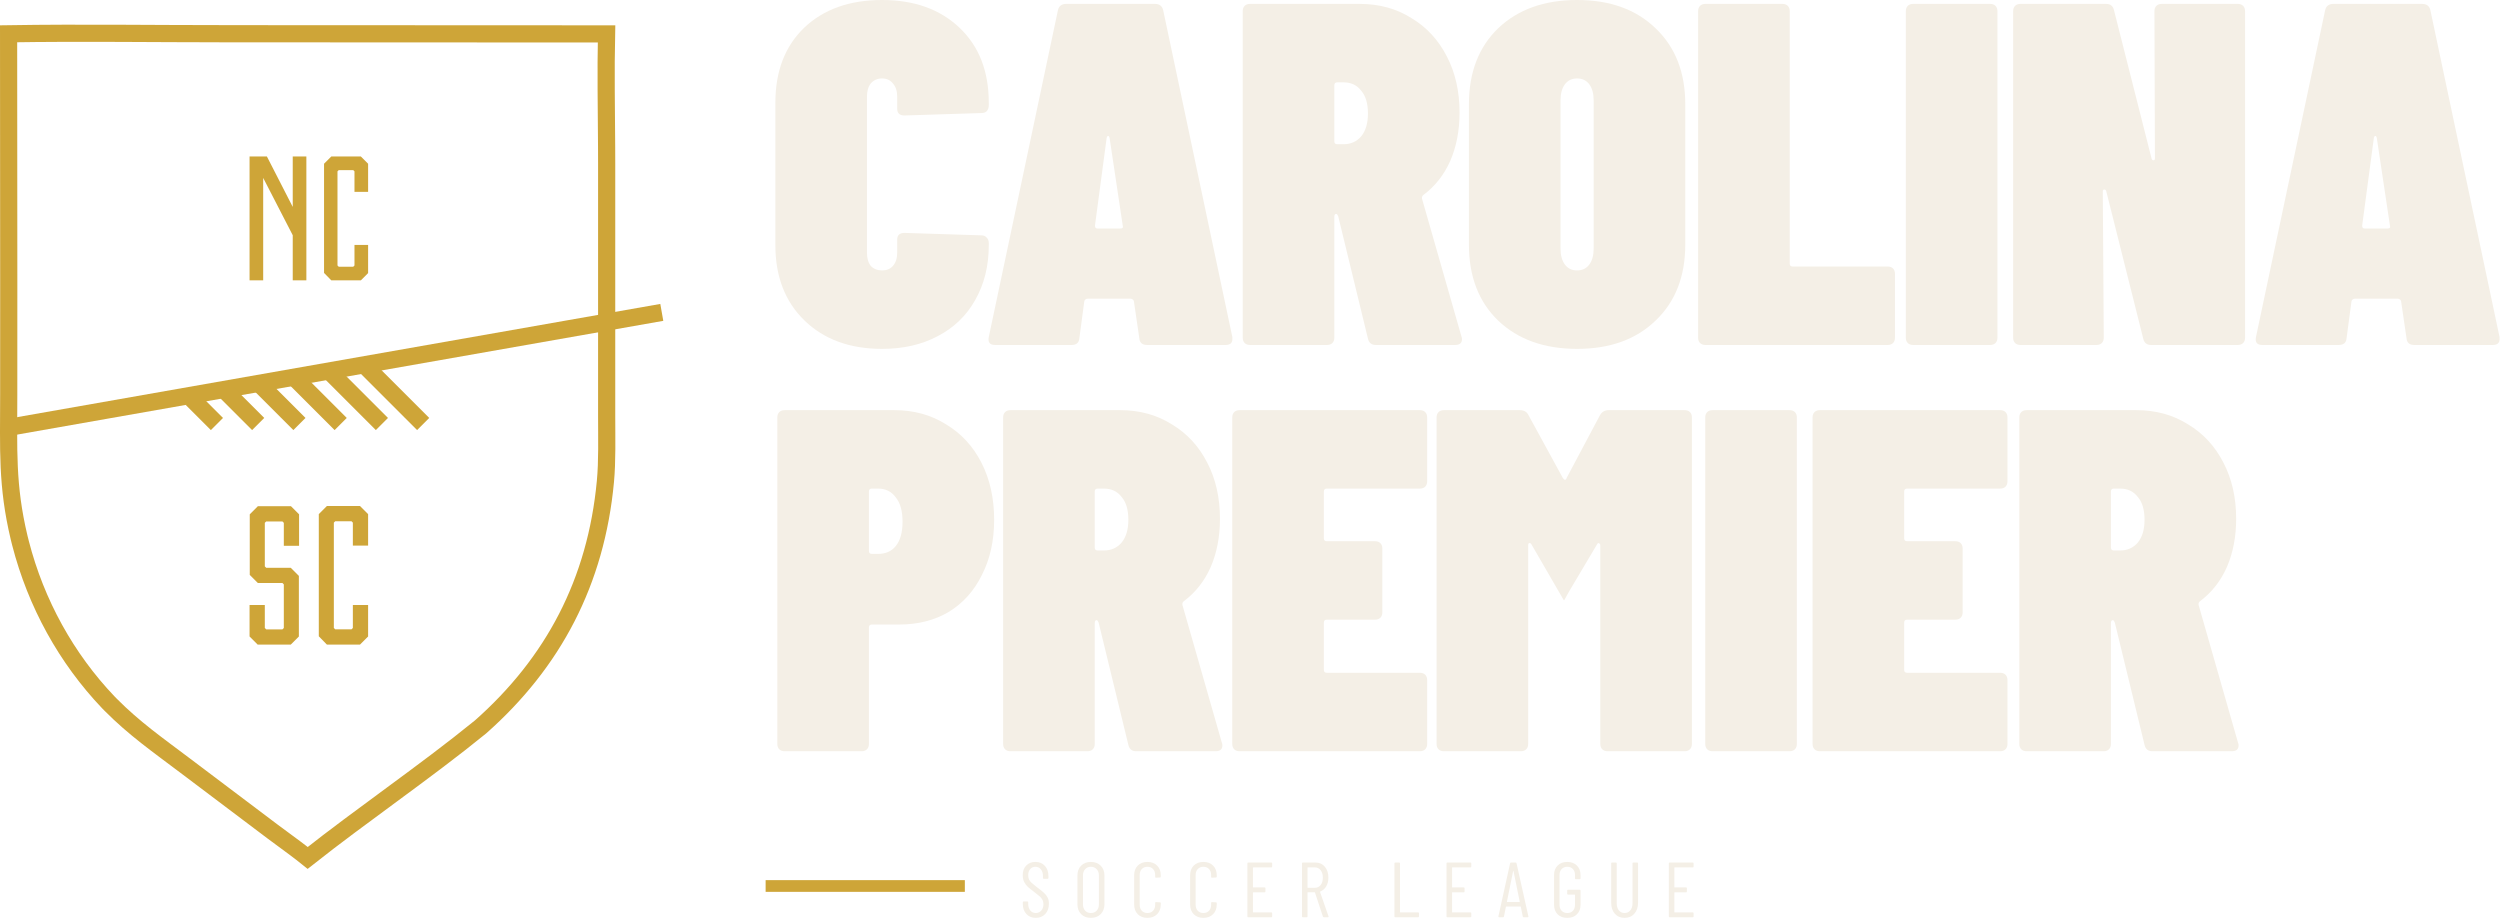
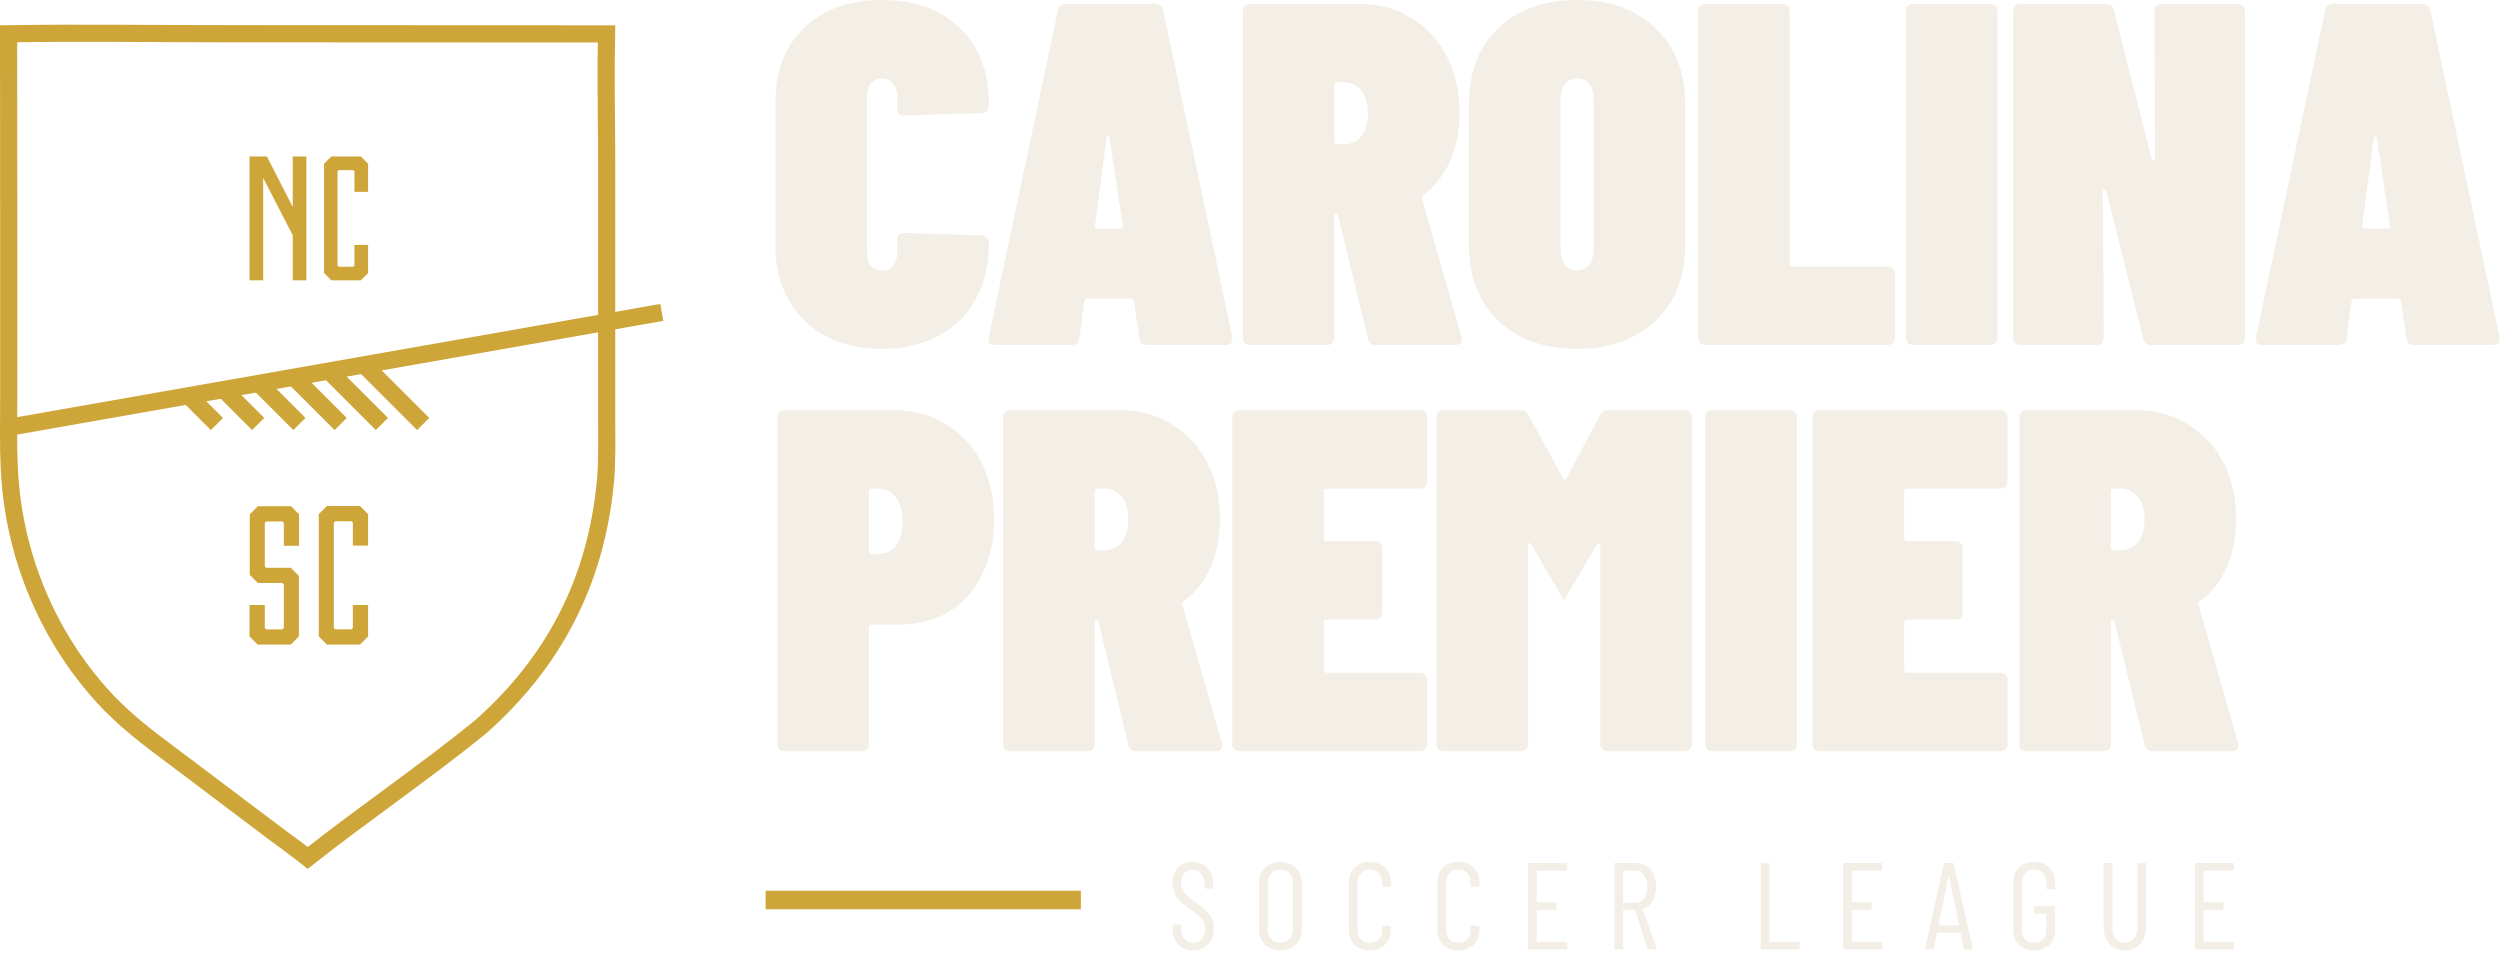
- <svg xmlns="http://www.w3.org/2000/svg" width="640" height="235" viewBox="0 0 640 235" fill="none">
-   <path d="M618.062 88.314C616.814 88.314 616.149 87.732 616.066 86.567L614.694 77.212C614.694 77.046 614.611 76.879 614.444 76.713C614.278 76.547 614.07 76.464 613.821 76.464H602.844C602.594 76.464 602.386 76.547 602.22 76.713C602.054 76.879 601.971 77.046 601.971 77.212L600.723 86.567C600.64 87.732 599.975 88.314 598.727 88.314H579.144C577.813 88.314 577.273 87.648 577.522 86.318L595.235 2.619C595.484 1.538 596.191 0.998 597.355 0.998H620.057C621.222 0.998 621.929 1.538 622.178 2.619L639.891 86.318V86.817C639.891 87.815 639.309 88.314 638.144 88.314H618.062ZM604.715 57.753C604.715 58.252 604.923 58.502 605.339 58.502H611.201C611.783 58.502 611.991 58.252 611.825 57.753L608.457 35.3C608.374 34.968 608.249 34.802 608.083 34.802C607.916 34.802 607.792 34.968 607.709 35.3L604.715 57.753Z" fill="#F4EFE6" />
-   <path d="M551.537 2.869C551.537 2.287 551.703 1.829 552.036 1.497C552.369 1.164 552.826 0.998 553.408 0.998H572.867C573.449 0.998 573.906 1.164 574.239 1.497C574.572 1.829 574.738 2.287 574.738 2.869V86.443C574.738 87.025 574.572 87.482 574.239 87.815C573.906 88.147 573.449 88.314 572.867 88.314H550.664C549.583 88.314 548.917 87.773 548.668 86.692L539.188 48.897C539.105 48.647 538.939 48.523 538.689 48.523C538.44 48.523 538.315 48.689 538.315 49.022L538.564 86.443C538.564 87.025 538.398 87.482 538.065 87.815C537.733 88.147 537.275 88.314 536.693 88.314H517.234C516.652 88.314 516.195 88.147 515.862 87.815C515.53 87.482 515.363 87.025 515.363 86.443V2.869C515.363 2.287 515.53 1.829 515.862 1.497C516.195 1.164 516.652 0.998 517.234 0.998H539.188C540.269 0.998 540.934 1.538 541.184 2.619L550.789 40.539C550.872 40.872 551.038 41.038 551.287 41.038C551.537 41.038 551.662 40.872 551.662 40.539L551.537 2.869Z" fill="#F4EFE6" />
-   <path d="M489.763 88.314C489.181 88.314 488.724 88.147 488.391 87.815C488.058 87.482 487.892 87.025 487.892 86.443V2.869C487.892 2.287 488.058 1.829 488.391 1.497C488.724 1.164 489.181 0.998 489.763 0.998H509.471C510.054 0.998 510.511 1.164 510.844 1.497C511.176 1.829 511.343 2.287 511.343 2.869V86.443C511.343 87.025 511.176 87.482 510.844 87.815C510.511 88.147 510.054 88.314 509.471 88.314H489.763Z" fill="#F4EFE6" />
-   <path d="M436.589 88.314C436.007 88.314 435.55 88.147 435.217 87.815C434.884 87.482 434.718 87.025 434.718 86.443V2.869C434.718 2.287 434.884 1.829 435.217 1.497C435.55 1.164 436.007 0.998 436.589 0.998H456.298C456.88 0.998 457.337 1.164 457.67 1.497C458.002 1.829 458.169 2.287 458.169 2.869V67.483C458.169 67.982 458.418 68.231 458.917 68.231H483.241C483.823 68.231 484.28 68.397 484.613 68.73C484.945 69.063 485.112 69.52 485.112 70.102V86.443C485.112 87.025 484.945 87.482 484.613 87.815C484.28 88.147 483.823 88.314 483.241 88.314H436.589Z" fill="#F4EFE6" />
-   <path d="M403.737 89.312C395.338 89.312 388.602 86.9 383.529 82.077C378.54 77.254 376.045 70.767 376.045 62.618V26.694C376.045 18.544 378.54 12.058 383.529 7.235C388.602 2.412 395.338 0 403.737 0C412.135 0 418.83 2.412 423.819 7.235C428.892 12.058 431.428 18.544 431.428 26.694V62.618C431.428 70.767 428.892 77.254 423.819 82.077C418.83 86.9 412.135 89.312 403.737 89.312ZM403.737 69.229C405.067 69.229 406.107 68.73 406.855 67.732C407.603 66.734 407.978 65.362 407.978 63.616V25.696C407.978 23.95 407.603 22.577 406.855 21.579C406.107 20.582 405.067 20.083 403.737 20.083C402.406 20.083 401.367 20.582 400.618 21.579C399.87 22.577 399.495 23.95 399.495 25.696V63.616C399.495 65.362 399.87 66.734 400.618 67.732C401.367 68.73 402.406 69.229 403.737 69.229Z" fill="#F4EFE6" />
-   <path d="M352.191 88.314C351.11 88.314 350.445 87.773 350.195 86.692L342.586 55.383C342.42 54.967 342.254 54.76 342.087 54.76C341.755 54.76 341.588 55.009 341.588 55.508V86.443C341.588 87.025 341.422 87.482 341.089 87.815C340.757 88.147 340.299 88.314 339.717 88.314H320.009C319.427 88.314 318.969 88.147 318.637 87.815C318.304 87.482 318.138 87.025 318.138 86.443V2.869C318.138 2.287 318.304 1.829 318.637 1.497C318.969 1.164 319.427 0.998 320.009 0.998H348.075C353.064 0.998 357.472 2.204 361.297 4.615C365.205 6.944 368.24 10.228 370.403 14.47C372.565 18.627 373.646 23.409 373.646 28.814C373.646 33.388 372.856 37.504 371.276 41.163C369.696 44.739 367.409 47.65 364.415 49.895C364.083 50.144 363.958 50.477 364.041 50.893L374.145 86.193C374.228 86.359 374.269 86.567 374.269 86.817C374.269 87.815 373.687 88.314 372.523 88.314H352.191ZM342.337 21.081C341.838 21.081 341.588 21.33 341.588 21.829V36.174C341.588 36.673 341.838 36.922 342.337 36.922H343.958C345.788 36.922 347.285 36.257 348.449 34.926C349.613 33.513 350.195 31.558 350.195 29.064C350.195 26.486 349.613 24.532 348.449 23.201C347.368 21.787 345.871 21.081 343.958 21.081H342.337Z" fill="#F4EFE6" />
-   <path d="M293.658 88.314C292.411 88.314 291.746 87.732 291.662 86.567L290.29 77.212C290.29 77.046 290.207 76.879 290.041 76.713C289.875 76.547 289.667 76.464 289.417 76.464H278.44C278.191 76.464 277.983 76.547 277.817 76.713C277.65 76.879 277.567 77.046 277.567 77.212L276.32 86.567C276.237 87.732 275.571 88.314 274.324 88.314H254.74C253.41 88.314 252.869 87.648 253.119 86.318L270.831 2.619C271.081 1.538 271.788 0.998 272.952 0.998H295.654C296.818 0.998 297.525 1.538 297.775 2.619L315.487 86.318V86.817C315.487 87.815 314.905 88.314 313.741 88.314H293.658ZM280.311 57.753C280.311 58.252 280.519 58.502 280.935 58.502H286.798C287.38 58.502 287.588 58.252 287.421 57.753L284.053 35.3C283.97 34.968 283.846 34.802 283.679 34.802C283.513 34.802 283.388 34.968 283.305 35.3L280.311 57.753Z" fill="#F4EFE6" />
-   <path d="M225.812 89.312C217.579 89.312 210.968 86.9 205.979 82.077C200.989 77.254 198.495 70.809 198.495 62.743V26.32C198.495 18.253 200.948 11.85 205.854 7.11C210.844 2.37 217.496 0 225.812 0C234.045 0 240.656 2.37 245.645 7.11C250.635 11.85 253.129 18.253 253.129 26.32V26.943C253.129 27.525 252.963 28.024 252.631 28.44C252.298 28.773 251.841 28.939 251.258 28.939L231.55 29.563C230.303 29.563 229.679 28.98 229.679 27.816V24.698C229.679 23.284 229.305 22.162 228.556 21.33C227.891 20.498 226.976 20.083 225.812 20.083C224.648 20.083 223.692 20.498 222.943 21.33C222.278 22.162 221.945 23.284 221.945 24.698V64.738C221.945 66.152 222.278 67.275 222.943 68.106C223.692 68.855 224.648 69.229 225.812 69.229C226.976 69.229 227.891 68.855 228.556 68.106C229.305 67.275 229.679 66.152 229.679 64.738V61.37C229.679 60.206 230.303 59.624 231.55 59.624L251.258 60.248C251.841 60.248 252.298 60.456 252.631 60.872C252.963 61.204 253.129 61.662 253.129 62.244V62.743C253.129 68.065 251.965 72.763 249.637 76.838C247.392 80.829 244.19 83.906 240.032 86.068C235.957 88.231 231.217 89.312 225.812 89.312Z" fill="#F4EFE6" />
+ <svg xmlns="http://www.w3.org/2000/svg" width="640" height="244" viewBox="0 0 640 244" fill="none">
+   <path d="M618.062 88.314C616.814 88.314 616.149 87.732 616.066 86.567L614.694 77.212C614.694 77.046 614.611 76.879 614.444 76.713C614.278 76.547 614.07 76.464 613.821 76.464H602.844C602.594 76.464 602.386 76.547 602.22 76.713C602.054 76.879 601.971 77.046 601.971 77.212L600.723 86.567C600.64 87.732 599.975 88.314 598.727 88.314H579.144C577.813 88.314 577.273 87.648 577.522 86.318L595.235 2.619C595.484 1.538 596.191 0.998 597.355 0.998H620.057C621.222 0.998 621.928 1.538 622.178 2.619L639.891 86.318V86.817C639.891 87.815 639.308 88.314 638.144 88.314H618.062ZM604.715 57.753C604.715 58.252 604.923 58.502 605.338 58.502H611.201C611.783 58.502 611.991 58.252 611.825 57.753L608.457 35.3C608.374 34.968 608.249 34.802 608.083 34.802C607.916 34.802 607.792 34.968 607.708 35.3L604.715 57.753Z" fill="#F4EFE6" />
+   <path d="M551.537 2.869C551.537 2.287 551.703 1.829 552.036 1.497C552.368 1.164 552.826 0.998 553.408 0.998H572.867C573.449 0.998 573.906 1.164 574.239 1.497C574.572 1.829 574.738 2.287 574.738 2.869V86.443C574.738 87.025 574.572 87.482 574.239 87.815C573.906 88.147 573.449 88.314 572.867 88.314H550.664C549.583 88.314 548.917 87.773 548.668 86.692L539.188 48.897C539.105 48.647 538.938 48.523 538.689 48.523C538.439 48.523 538.315 48.689 538.315 49.022L538.564 86.443C538.564 87.025 538.398 87.482 538.065 87.815C537.733 88.147 537.275 88.314 536.693 88.314H517.234C516.652 88.314 516.195 88.147 515.862 87.815C515.529 87.482 515.363 87.025 515.363 86.443V2.869C515.363 2.287 515.529 1.829 515.862 1.497C516.195 1.164 516.652 0.998 517.234 0.998H539.188C540.269 0.998 540.934 1.538 541.184 2.619L550.788 40.539C550.872 40.872 551.038 41.038 551.287 41.038C551.537 41.038 551.662 40.872 551.662 40.539L551.537 2.869Z" fill="#F4EFE6" />
+   <path d="M489.763 88.314C489.181 88.314 488.723 88.147 488.391 87.815C488.058 87.482 487.892 87.025 487.892 86.443V2.869C487.892 2.287 488.058 1.829 488.391 1.497C488.723 1.164 489.181 0.998 489.763 0.998H509.471C510.053 0.998 510.511 1.164 510.843 1.497C511.176 1.829 511.342 2.287 511.342 2.869V86.443C511.342 87.025 511.176 87.482 510.843 87.815C510.511 88.147 510.053 88.314 509.471 88.314H489.763Z" fill="#F4EFE6" />
+   <path d="M436.589 88.314C436.007 88.314 435.55 88.147 435.217 87.815C434.884 87.482 434.718 87.025 434.718 86.443V2.869C434.718 2.287 434.884 1.829 435.217 1.497C435.55 1.164 436.007 0.998 436.589 0.998H456.297C456.88 0.998 457.337 1.164 457.67 1.497C458.002 1.829 458.168 2.287 458.168 2.869V67.483C458.168 67.982 458.418 68.231 458.917 68.231H483.241C483.823 68.231 484.28 68.397 484.613 68.73C484.945 69.063 485.112 69.52 485.112 70.102V86.443C485.112 87.025 484.945 87.482 484.613 87.815C484.28 88.147 483.823 88.314 483.241 88.314H436.589Z" fill="#F4EFE6" />
+   <path d="M403.736 89.312C395.337 89.312 388.602 86.9 383.529 82.077C378.54 77.254 376.045 70.767 376.045 62.618V26.694C376.045 18.544 378.54 12.058 383.529 7.235C388.602 2.412 395.337 0 403.736 0C412.135 0 418.83 2.412 423.819 7.235C428.892 12.058 431.428 18.544 431.428 26.694V62.618C431.428 70.767 428.892 77.254 423.819 82.077C418.83 86.9 412.135 89.312 403.736 89.312ZM403.736 69.229C405.067 69.229 406.106 68.73 406.855 67.732C407.603 66.734 407.977 65.362 407.977 63.616V25.696C407.977 23.95 407.603 22.577 406.855 21.579C406.106 20.582 405.067 20.083 403.736 20.083C402.406 20.083 401.366 20.582 400.618 21.579C399.87 22.577 399.495 23.95 399.495 25.696V63.616C399.495 65.362 399.87 66.734 400.618 67.732C401.366 68.73 402.406 69.229 403.736 69.229Z" fill="#F4EFE6" />
+   <path d="M352.191 88.314C351.11 88.314 350.445 87.773 350.195 86.692L342.586 55.383C342.42 54.967 342.254 54.76 342.087 54.76C341.755 54.76 341.588 55.009 341.588 55.508V86.443C341.588 87.025 341.422 87.482 341.089 87.815C340.757 88.147 340.299 88.314 339.717 88.314H320.009C319.427 88.314 318.969 88.147 318.637 87.815C318.304 87.482 318.138 87.025 318.138 86.443V2.869C318.138 2.287 318.304 1.829 318.637 1.497C318.969 1.164 319.427 0.998 320.009 0.998H348.075C353.064 0.998 357.471 2.204 361.297 4.615C365.205 6.944 368.24 10.228 370.402 14.47C372.565 18.627 373.646 23.409 373.646 28.814C373.646 33.388 372.856 37.504 371.276 41.163C369.696 44.739 367.409 47.65 364.415 49.895C364.082 50.144 363.958 50.477 364.041 50.893L374.145 86.193C374.228 86.359 374.269 86.567 374.269 86.817C374.269 87.815 373.687 88.314 372.523 88.314H352.191ZM342.337 21.081C341.838 21.081 341.588 21.33 341.588 21.829V36.174C341.588 36.673 341.838 36.922 342.337 36.922H343.958C345.788 36.922 347.285 36.257 348.449 34.926C349.613 33.513 350.195 31.558 350.195 29.064C350.195 26.486 349.613 24.532 348.449 23.201C347.368 21.787 345.871 21.081 343.958 21.081H342.337Z" fill="#F4EFE6" />
+   <path d="M293.658 88.314C292.411 88.314 291.745 87.732 291.662 86.567L290.29 77.212C290.29 77.046 290.207 76.879 290.041 76.713C289.874 76.547 289.667 76.464 289.417 76.464H278.44C278.191 76.464 277.983 76.547 277.817 76.713C277.65 76.879 277.567 77.046 277.567 77.212L276.32 86.567C276.237 87.732 275.571 88.314 274.324 88.314H254.74C253.41 88.314 252.869 87.648 253.119 86.318L270.831 2.619C271.081 1.538 271.788 0.998 272.952 0.998H295.654C296.818 0.998 297.525 1.538 297.774 2.619L315.487 86.318V86.817C315.487 87.815 314.905 88.314 313.741 88.314H293.658ZM280.311 57.753C280.311 58.252 280.519 58.502 280.935 58.502H286.798C287.38 58.502 287.588 58.252 287.421 57.753L284.053 35.3C283.97 34.968 283.845 34.802 283.679 34.802C283.513 34.802 283.388 34.968 283.305 35.3L280.311 57.753Z" fill="#F4EFE6" />
+   <path d="M225.812 89.312C217.579 89.312 210.968 86.9 205.979 82.077C200.989 77.254 198.495 70.809 198.495 62.743V26.32C198.495 18.253 200.948 11.85 205.854 7.11C210.844 2.37 217.496 0 225.812 0C234.045 0 240.656 2.37 245.645 7.11C250.635 11.85 253.129 18.253 253.129 26.32V26.943C253.129 27.525 252.963 28.024 252.63 28.44C252.298 28.773 251.84 28.939 251.258 28.939L231.55 29.563C230.303 29.563 229.679 28.98 229.679 27.816V24.698C229.679 23.284 229.305 22.162 228.556 21.33C227.891 20.498 226.976 20.083 225.812 20.083C224.648 20.083 223.691 20.498 222.943 21.33C222.278 22.162 221.945 23.284 221.945 24.698V64.738C221.945 66.152 222.278 67.275 222.943 68.106C223.691 68.855 224.648 69.229 225.812 69.229C226.976 69.229 227.891 68.855 228.556 68.106C229.305 67.275 229.679 66.152 229.679 64.738V61.37C229.679 60.206 230.303 59.624 231.55 59.624L251.258 60.248C251.84 60.248 252.298 60.456 252.63 60.872C252.963 61.204 253.129 61.662 253.129 62.244V62.743C253.129 68.065 251.965 72.763 249.637 76.838C247.391 80.829 244.19 83.906 240.032 86.068C235.957 88.231 231.217 89.312 225.812 89.312Z" fill="#F4EFE6" />
  <path d="M551 192.314C549.919 192.314 549.254 191.773 549.004 190.692L541.395 159.383C541.229 158.967 541.063 158.759 540.896 158.759C540.564 158.759 540.397 159.009 540.397 159.508V190.443C540.397 191.025 540.231 191.482 539.898 191.815C539.566 192.147 539.108 192.314 538.526 192.314H518.818C518.236 192.314 517.778 192.147 517.446 191.815C517.113 191.482 516.947 191.025 516.947 190.443V106.869C516.947 106.287 517.113 105.829 517.446 105.497C517.778 105.164 518.236 104.998 518.818 104.998H546.884C551.873 104.998 556.281 106.204 560.106 108.615C564.014 110.944 567.05 114.228 569.212 118.469C571.374 122.627 572.455 127.409 572.455 132.814C572.455 137.388 571.665 141.504 570.085 145.163C568.505 148.739 566.218 151.649 563.224 153.895C562.892 154.144 562.767 154.477 562.85 154.893L572.954 190.193C573.037 190.359 573.078 190.567 573.078 190.817C573.078 191.815 572.496 192.314 571.332 192.314H551ZM541.146 125.081C540.647 125.081 540.397 125.33 540.397 125.829V140.174C540.397 140.673 540.647 140.922 541.146 140.922H542.767C544.597 140.922 546.094 140.257 547.258 138.926C548.422 137.513 549.004 135.558 549.004 133.064C549.004 130.486 548.422 128.532 547.258 127.201C546.177 125.787 544.68 125.081 542.767 125.081H541.146Z" fill="#F4EFE6" />
-   <path d="M513.911 123.209C513.911 123.792 513.745 124.249 513.412 124.582C513.08 124.914 512.622 125.081 512.04 125.081H488.216C487.717 125.081 487.467 125.33 487.467 125.829V137.804C487.467 138.303 487.717 138.552 488.216 138.552H500.564C501.147 138.552 501.604 138.718 501.937 139.051C502.269 139.384 502.436 139.841 502.436 140.423V156.764C502.436 157.346 502.269 157.803 501.937 158.136C501.604 158.468 501.147 158.635 500.564 158.635H488.216C487.717 158.635 487.467 158.884 487.467 159.383V171.483C487.467 171.982 487.717 172.231 488.216 172.231H512.04C512.622 172.231 513.08 172.397 513.412 172.73C513.745 173.063 513.911 173.52 513.911 174.102V190.443C513.911 191.025 513.745 191.482 513.412 191.815C513.08 192.147 512.622 192.314 512.04 192.314H465.888C465.305 192.314 464.848 192.147 464.516 191.815C464.183 191.482 464.017 191.025 464.017 190.443V106.869C464.017 106.287 464.183 105.829 464.516 105.497C464.848 105.164 465.305 104.998 465.888 104.998H512.04C512.622 104.998 513.08 105.164 513.412 105.497C513.745 105.829 513.911 106.287 513.911 106.869V123.209Z" fill="#F4EFE6" />
+   <path d="M513.911 123.209C513.911 123.792 513.745 124.249 513.412 124.582C513.08 124.914 512.622 125.081 512.04 125.081H488.215C487.717 125.081 487.467 125.33 487.467 125.829V137.804C487.467 138.303 487.717 138.552 488.215 138.552H500.564C501.147 138.552 501.604 138.718 501.937 139.051C502.269 139.384 502.435 139.841 502.435 140.423V156.764C502.435 157.346 502.269 157.803 501.937 158.136C501.604 158.468 501.147 158.635 500.564 158.635H488.215C487.717 158.635 487.467 158.884 487.467 159.383V171.483C487.467 171.982 487.717 172.231 488.215 172.231H512.04C512.622 172.231 513.08 172.397 513.412 172.73C513.745 173.063 513.911 173.52 513.911 174.102V190.443C513.911 191.025 513.745 191.482 513.412 191.815C513.08 192.147 512.622 192.314 512.04 192.314H465.888C465.305 192.314 464.848 192.147 464.515 191.815C464.183 191.482 464.017 191.025 464.017 190.443V106.869C464.017 106.287 464.183 105.829 464.515 105.497C464.848 105.164 465.305 104.998 465.888 104.998H512.04C512.622 104.998 513.08 105.164 513.412 105.497C513.745 105.829 513.911 106.287 513.911 106.869V123.209Z" fill="#F4EFE6" />
  <path d="M438.416 192.314C437.834 192.314 437.377 192.147 437.044 191.815C436.712 191.482 436.545 191.025 436.545 190.443V106.869C436.545 106.287 436.712 105.829 437.044 105.497C437.377 105.164 437.834 104.998 438.416 104.998H458.125C458.707 104.998 459.164 105.164 459.497 105.497C459.829 105.829 459.996 106.287 459.996 106.869V190.443C459.996 191.025 459.829 191.482 459.497 191.815C459.164 192.147 458.707 192.314 458.125 192.314H438.416Z" fill="#F4EFE6" />
-   <path d="M409.551 106.37C410.05 105.455 410.799 104.998 411.797 104.998H431.256C431.838 104.998 432.295 105.164 432.628 105.497C432.96 105.829 433.127 106.287 433.127 106.869V190.443C433.127 191.025 432.96 191.482 432.628 191.815C432.295 192.147 431.838 192.314 431.256 192.314H411.547C410.965 192.314 410.508 192.147 410.175 191.815C409.842 191.482 409.676 191.025 409.676 190.443V139.675C409.676 139.342 409.551 139.134 409.302 139.051C409.136 138.968 408.969 139.093 408.803 139.425L401.693 151.4L400.446 153.645H400.321L392.088 139.425C391.922 139.093 391.714 138.968 391.465 139.051C391.298 139.051 391.215 139.259 391.215 139.675V190.443C391.215 191.025 391.049 191.482 390.716 191.815C390.384 192.147 389.926 192.314 389.344 192.314H369.636C369.054 192.314 368.596 192.147 368.264 191.815C367.931 191.482 367.765 191.025 367.765 190.443V106.869C367.765 106.287 367.931 105.829 368.264 105.497C368.596 105.164 369.054 104.998 369.636 104.998H389.095C390.176 104.998 390.924 105.455 391.34 106.37L400.071 122.336C400.238 122.586 400.404 122.752 400.57 122.835C400.82 122.835 400.986 122.669 401.069 122.336L409.551 106.37Z" fill="#F4EFE6" />
-   <path d="M365.353 123.209C365.353 123.792 365.186 124.249 364.854 124.582C364.521 124.914 364.064 125.081 363.482 125.081H339.657C339.158 125.081 338.908 125.33 338.908 125.829V137.804C338.908 138.303 339.158 138.552 339.657 138.552H352.006C352.588 138.552 353.045 138.718 353.378 139.051C353.711 139.384 353.877 139.841 353.877 140.423V156.764C353.877 157.346 353.711 157.803 353.378 158.136C353.045 158.468 352.588 158.635 352.006 158.635H339.657C339.158 158.635 338.908 158.884 338.908 159.383V171.483C338.908 171.982 339.158 172.231 339.657 172.231H363.482C364.064 172.231 364.521 172.397 364.854 172.73C365.186 173.063 365.353 173.52 365.353 174.102V190.443C365.353 191.025 365.186 191.482 364.854 191.815C364.521 192.147 364.064 192.314 363.482 192.314H317.329C316.747 192.314 316.29 192.147 315.957 191.815C315.624 191.482 315.458 191.025 315.458 190.443V106.869C315.458 106.287 315.624 105.829 315.957 105.497C316.29 105.164 316.747 104.998 317.329 104.998H363.482C364.064 104.998 364.521 105.164 364.854 105.497C365.186 105.829 365.353 106.287 365.353 106.869V123.209Z" fill="#F4EFE6" />
-   <path d="M290.856 192.314C289.774 192.314 289.109 191.773 288.86 190.692L281.251 159.383C281.084 158.967 280.918 158.759 280.752 158.759C280.419 158.759 280.253 159.009 280.253 159.508V190.443C280.253 191.025 280.087 191.482 279.754 191.815C279.421 192.147 278.964 192.314 278.382 192.314H258.673C258.091 192.314 257.634 192.147 257.301 191.815C256.969 191.482 256.802 191.025 256.802 190.443V106.869C256.802 106.287 256.969 105.829 257.301 105.497C257.634 105.164 258.091 104.998 258.673 104.998H286.739C291.729 104.998 296.136 106.204 299.961 108.615C303.87 110.944 306.905 114.228 309.067 118.469C311.229 122.627 312.31 127.409 312.31 132.814C312.31 137.388 311.52 141.504 309.94 145.163C308.36 148.739 306.073 151.649 303.08 153.895C302.747 154.144 302.622 154.477 302.706 154.893L312.809 190.193C312.892 190.359 312.934 190.567 312.934 190.817C312.934 191.815 312.352 192.314 311.188 192.314H290.856ZM281.001 125.081C280.502 125.081 280.253 125.33 280.253 125.829V140.174C280.253 140.673 280.502 140.922 281.001 140.922H282.623C284.452 140.922 285.949 140.257 287.113 138.926C288.278 137.513 288.86 135.558 288.86 133.064C288.86 130.486 288.278 128.532 287.113 127.201C286.032 125.787 284.536 125.081 282.623 125.081H281.001Z" fill="#F4EFE6" />
-   <path d="M228.931 104.998C233.92 104.998 238.327 106.204 242.153 108.615C246.061 110.944 249.096 114.228 251.258 118.469C253.421 122.711 254.502 127.575 254.502 133.064C254.502 138.386 253.462 143.084 251.383 147.159C249.387 151.234 246.56 154.394 242.901 156.639C239.242 158.801 235.001 159.882 230.178 159.882H223.193C222.694 159.882 222.444 160.132 222.444 160.631V190.443C222.444 191.025 222.278 191.482 221.945 191.815C221.613 192.147 221.155 192.314 220.573 192.314H200.865C200.283 192.314 199.825 192.147 199.493 191.815C199.16 191.482 198.994 191.025 198.994 190.443V106.869C198.994 106.287 199.16 105.829 199.493 105.497C199.825 105.164 200.283 104.998 200.865 104.998H228.931ZM224.814 141.795C226.727 141.795 228.224 141.13 229.305 139.799C230.469 138.386 231.051 136.307 231.051 133.563C231.051 130.818 230.469 128.739 229.305 127.326C228.224 125.829 226.727 125.081 224.814 125.081H223.193C222.694 125.081 222.444 125.33 222.444 125.829V141.047C222.444 141.546 222.694 141.795 223.193 141.795H224.814Z" fill="#F4EFE6" />
-   <path d="M433.56 221.854C433.56 221.987 433.494 222.054 433.36 222.054H428.72C428.667 222.054 428.64 222.08 428.64 222.134V227.094C428.64 227.147 428.667 227.174 428.72 227.174H431.64C431.774 227.174 431.84 227.24 431.84 227.374V228.234C431.84 228.367 431.774 228.434 431.64 228.434H428.72C428.667 228.434 428.64 228.46 428.64 228.514V233.494C428.64 233.547 428.667 233.574 428.72 233.574H433.36C433.494 233.574 433.56 233.64 433.56 233.774V234.614C433.56 234.747 433.494 234.814 433.36 234.814H427.42C427.287 234.814 427.22 234.747 427.22 234.614V221.014C427.22 220.88 427.287 220.814 427.42 220.814H433.36C433.494 220.814 433.56 220.88 433.56 221.014V221.854Z" fill="#F4EFE6" />
-   <path d="M415.882 234.974C414.856 234.974 414.029 234.62 413.402 233.914C412.776 233.207 412.462 232.274 412.462 231.114V221.014C412.462 220.88 412.529 220.814 412.662 220.814H413.682C413.816 220.814 413.882 220.88 413.882 221.014V231.274C413.882 232.007 414.062 232.6 414.422 233.054C414.796 233.507 415.282 233.734 415.882 233.734C416.496 233.734 416.989 233.507 417.362 233.054C417.736 232.6 417.922 232.007 417.922 231.274V221.014C417.922 220.88 417.989 220.814 418.122 220.814H419.142C419.276 220.814 419.342 220.88 419.342 221.014V231.114C419.342 232.274 419.022 233.207 418.382 233.914C417.756 234.62 416.922 234.974 415.882 234.974Z" fill="#F4EFE6" />
-   <path d="M401.219 234.974C400.192 234.974 399.372 234.674 398.759 234.074C398.145 233.46 397.839 232.647 397.839 231.634V223.994C397.839 222.98 398.145 222.174 398.759 221.574C399.372 220.96 400.192 220.654 401.219 220.654C402.245 220.654 403.065 220.96 403.679 221.574C404.305 222.187 404.619 223 404.619 224.014V224.874C404.619 225.007 404.552 225.074 404.419 225.074H403.399C403.265 225.074 403.199 225.007 403.199 224.874V223.974C403.199 223.347 403.019 222.847 402.659 222.474C402.299 222.087 401.819 221.894 401.219 221.894C400.632 221.894 400.152 222.087 399.779 222.474C399.419 222.86 399.239 223.36 399.239 223.974V231.654C399.239 232.267 399.419 232.767 399.779 233.154C400.152 233.54 400.632 233.734 401.219 233.734C401.819 233.734 402.299 233.547 402.659 233.174C403.019 232.787 403.199 232.28 403.199 231.654V229.094C403.199 229.04 403.172 229.014 403.119 229.014H401.399C401.265 229.014 401.199 228.947 401.199 228.814V227.974C401.199 227.84 401.265 227.774 401.399 227.774H404.419C404.552 227.774 404.619 227.84 404.619 227.974V231.634C404.619 232.647 404.305 233.46 403.679 234.074C403.065 234.674 402.245 234.974 401.219 234.974Z" fill="#F4EFE6" />
-   <path d="M390.05 234.814C389.93 234.814 389.857 234.754 389.83 234.634L389.33 232.154C389.33 232.127 389.317 232.107 389.29 232.094C389.277 232.08 389.257 232.074 389.23 232.074H385.61C385.584 232.074 385.557 232.08 385.53 232.094C385.517 232.107 385.51 232.127 385.51 232.154L385.01 234.634C384.997 234.754 384.924 234.814 384.79 234.814H383.77C383.704 234.814 383.65 234.794 383.61 234.754C383.584 234.714 383.577 234.66 383.59 234.594L386.59 220.994C386.617 220.874 386.69 220.814 386.81 220.814H388.01C388.144 220.814 388.217 220.874 388.23 220.994L391.27 234.594V234.634C391.27 234.754 391.21 234.814 391.09 234.814H390.05ZM385.77 230.834C385.77 230.887 385.79 230.914 385.83 230.914H388.99C389.03 230.914 389.05 230.887 389.05 230.834L387.45 222.974C387.437 222.934 387.424 222.914 387.41 222.914C387.397 222.914 387.384 222.934 387.37 222.974L385.77 230.834Z" fill="#F4EFE6" />
-   <path d="M376.648 221.854C376.648 221.987 376.581 222.054 376.448 222.054H371.808C371.755 222.054 371.728 222.08 371.728 222.134V227.094C371.728 227.147 371.755 227.174 371.808 227.174H374.728C374.861 227.174 374.928 227.24 374.928 227.374V228.234C374.928 228.367 374.861 228.434 374.728 228.434H371.808C371.755 228.434 371.728 228.46 371.728 228.514V233.494C371.728 233.547 371.755 233.574 371.808 233.574H376.448C376.581 233.574 376.648 233.64 376.648 233.774V234.614C376.648 234.747 376.581 234.814 376.448 234.814H370.508C370.375 234.814 370.308 234.747 370.308 234.614V221.014C370.308 220.88 370.375 220.814 370.508 220.814H376.448C376.581 220.814 376.648 220.88 376.648 221.014V221.854Z" fill="#F4EFE6" />
-   <path d="M357.178 234.814C357.045 234.814 356.978 234.747 356.978 234.614V221.014C356.978 220.88 357.045 220.814 357.178 220.814H358.198C358.332 220.814 358.398 220.88 358.398 221.014V233.494C358.398 233.547 358.425 233.574 358.478 233.574H363.058C363.192 233.574 363.258 233.64 363.258 233.774V234.614C363.258 234.747 363.192 234.814 363.058 234.814H357.178Z" fill="#F4EFE6" />
-   <path d="M338.907 234.814C338.787 234.814 338.707 234.76 338.667 234.654L336.627 228.474C336.614 228.434 336.587 228.414 336.547 228.414H334.807C334.754 228.414 334.727 228.44 334.727 228.494V234.614C334.727 234.747 334.661 234.814 334.527 234.814H333.507C333.374 234.814 333.307 234.747 333.307 234.614V221.014C333.307 220.88 333.374 220.814 333.507 220.814H336.807C337.781 220.814 338.567 221.174 339.167 221.894C339.767 222.6 340.067 223.527 340.067 224.674C340.067 225.54 339.881 226.287 339.507 226.914C339.134 227.54 338.627 227.98 337.987 228.234C337.934 228.247 337.914 228.28 337.927 228.334L340.107 234.594L340.127 234.674C340.127 234.767 340.067 234.814 339.947 234.814H338.907ZM334.807 222.054C334.754 222.054 334.727 222.08 334.727 222.134V227.194C334.727 227.247 334.754 227.274 334.807 227.274H336.607C337.221 227.274 337.714 227.04 338.087 226.574C338.461 226.094 338.647 225.46 338.647 224.674C338.647 223.887 338.461 223.254 338.087 222.774C337.714 222.294 337.221 222.054 336.607 222.054H334.807Z" fill="#F4EFE6" />
-   <path d="M325.673 221.854C325.673 221.987 325.606 222.054 325.473 222.054H320.833C320.78 222.054 320.753 222.08 320.753 222.134V227.094C320.753 227.147 320.78 227.174 320.833 227.174H323.753C323.886 227.174 323.953 227.24 323.953 227.374V228.234C323.953 228.367 323.886 228.434 323.753 228.434H320.833C320.78 228.434 320.753 228.46 320.753 228.514V233.494C320.753 233.547 320.78 233.574 320.833 233.574H325.473C325.606 233.574 325.673 233.64 325.673 233.774V234.614C325.673 234.747 325.606 234.814 325.473 234.814H319.533C319.4 234.814 319.333 234.747 319.333 234.614V221.014C319.333 220.88 319.4 220.814 319.533 220.814H325.473C325.606 220.814 325.673 220.88 325.673 221.014V221.854Z" fill="#F4EFE6" />
-   <path d="M308.067 234.974C307.041 234.974 306.214 234.66 305.587 234.034C304.974 233.407 304.667 232.567 304.667 231.514V224.094C304.667 223.054 304.974 222.22 305.587 221.594C306.214 220.967 307.041 220.654 308.067 220.654C309.107 220.654 309.934 220.967 310.547 221.594C311.174 222.207 311.487 223.04 311.487 224.094V224.434C311.487 224.567 311.421 224.634 311.287 224.634L310.247 224.694C310.114 224.694 310.047 224.627 310.047 224.494V223.994C310.047 223.367 309.867 222.86 309.507 222.474C309.147 222.087 308.667 221.894 308.067 221.894C307.481 221.894 307.001 222.087 306.627 222.474C306.267 222.86 306.087 223.367 306.087 223.994V231.634C306.087 232.26 306.267 232.767 306.627 233.154C307.001 233.54 307.481 233.734 308.067 233.734C308.667 233.734 309.147 233.54 309.507 233.154C309.867 232.767 310.047 232.26 310.047 231.634V231.134C310.047 231 310.114 230.934 310.247 230.934L311.287 230.994C311.421 230.994 311.487 231.06 311.487 231.194V231.514C311.487 232.567 311.174 233.407 310.547 234.034C309.921 234.66 309.094 234.974 308.067 234.974Z" fill="#F4EFE6" />
-   <path d="M293.741 234.974C292.715 234.974 291.888 234.66 291.261 234.034C290.648 233.407 290.341 232.567 290.341 231.514V224.094C290.341 223.054 290.648 222.22 291.261 221.594C291.888 220.967 292.715 220.654 293.741 220.654C294.781 220.654 295.608 220.967 296.221 221.594C296.848 222.207 297.161 223.04 297.161 224.094V224.434C297.161 224.567 297.095 224.634 296.961 224.634L295.921 224.694C295.788 224.694 295.721 224.627 295.721 224.494V223.994C295.721 223.367 295.541 222.86 295.181 222.474C294.821 222.087 294.341 221.894 293.741 221.894C293.155 221.894 292.675 222.087 292.301 222.474C291.941 222.86 291.761 223.367 291.761 223.994V231.634C291.761 232.26 291.941 232.767 292.301 233.154C292.675 233.54 293.155 233.734 293.741 233.734C294.341 233.734 294.821 233.54 295.181 233.154C295.541 232.767 295.721 232.26 295.721 231.634V231.134C295.721 231 295.788 230.934 295.921 230.934L296.961 230.994C297.095 230.994 297.161 231.06 297.161 231.194V231.514C297.161 232.567 296.848 233.407 296.221 234.034C295.595 234.66 294.768 234.974 293.741 234.974Z" fill="#F4EFE6" />
-   <path d="M279.26 234.974C278.234 234.974 277.4 234.654 276.76 234.014C276.134 233.374 275.82 232.527 275.82 231.474V224.154C275.82 223.1 276.134 222.254 276.76 221.614C277.4 220.974 278.234 220.654 279.26 220.654C280.3 220.654 281.14 220.974 281.78 221.614C282.42 222.254 282.74 223.1 282.74 224.154V231.474C282.74 232.514 282.42 233.36 281.78 234.014C281.14 234.654 280.3 234.974 279.26 234.974ZM279.26 233.734C279.874 233.734 280.367 233.534 280.74 233.134C281.127 232.72 281.32 232.194 281.32 231.554V224.094C281.32 223.44 281.127 222.914 280.74 222.514C280.367 222.1 279.874 221.894 279.26 221.894C278.66 221.894 278.174 222.1 277.8 222.514C277.427 222.914 277.24 223.44 277.24 224.094V231.554C277.24 232.194 277.427 232.72 277.8 233.134C278.174 233.534 278.66 233.734 279.26 233.734Z" fill="#F4EFE6" />
-   <path d="M265.16 234.974C264.173 234.974 263.373 234.647 262.76 233.994C262.147 233.34 261.84 232.487 261.84 231.434V230.974C261.84 230.84 261.907 230.774 262.04 230.774H263.02C263.153 230.774 263.22 230.84 263.22 230.974V231.374C263.22 232.08 263.4 232.654 263.76 233.094C264.12 233.52 264.587 233.734 265.16 233.734C265.72 233.734 266.187 233.527 266.56 233.114C266.933 232.7 267.12 232.154 267.12 231.474C267.12 231.02 267.027 230.634 266.84 230.314C266.667 229.98 266.433 229.694 266.14 229.454C265.86 229.2 265.387 228.82 264.72 228.314C264.053 227.82 263.527 227.4 263.14 227.054C262.753 226.694 262.433 226.267 262.18 225.774C261.94 225.28 261.82 224.7 261.82 224.034C261.82 222.994 262.12 222.174 262.72 221.574C263.32 220.96 264.1 220.654 265.06 220.654C266.073 220.654 266.88 220.987 267.48 221.654C268.093 222.307 268.4 223.18 268.4 224.274V224.774C268.4 224.907 268.333 224.974 268.2 224.974H267.2C267.067 224.974 267 224.907 267 224.774V224.254C267 223.547 266.82 222.98 266.46 222.554C266.113 222.114 265.647 221.894 265.06 221.894C264.527 221.894 264.087 222.087 263.74 222.474C263.393 222.847 263.22 223.38 263.22 224.074C263.22 224.487 263.293 224.854 263.44 225.174C263.6 225.48 263.833 225.774 264.14 226.054C264.447 226.334 264.9 226.7 265.5 227.154C266.3 227.74 266.893 228.22 267.28 228.594C267.68 228.954 267.987 229.354 268.2 229.794C268.413 230.22 268.52 230.74 268.52 231.354C268.52 232.447 268.207 233.327 267.58 233.994C266.953 234.647 266.147 234.974 265.16 234.974Z" fill="#F4EFE6" />
-   <rect x="196" y="225.314" width="51" height="3" fill="#CEA538" />
+   <path d="M409.551 106.37C410.05 105.455 410.799 104.998 411.797 104.998H431.256C431.838 104.998 432.295 105.164 432.628 105.497C432.96 105.829 433.127 106.287 433.127 106.869V190.443C433.127 191.025 432.96 191.482 432.628 191.815C432.295 192.147 431.838 192.314 431.256 192.314H411.547C410.965 192.314 410.508 192.147 410.175 191.815C409.842 191.482 409.676 191.025 409.676 190.443V139.675C409.676 139.342 409.551 139.134 409.302 139.051C409.136 138.968 408.969 139.093 408.803 139.425L401.693 151.4L400.446 153.645H400.321L392.088 139.425C391.922 139.093 391.714 138.968 391.465 139.051C391.298 139.051 391.215 139.259 391.215 139.675V190.443C391.215 191.025 391.049 191.482 390.716 191.815C390.383 192.147 389.926 192.314 389.344 192.314H369.636C369.053 192.314 368.596 192.147 368.264 191.815C367.931 191.482 367.765 191.025 367.765 190.443V106.869C367.765 106.287 367.931 105.829 368.264 105.497C368.596 105.164 369.053 104.998 369.636 104.998H389.095C390.176 104.998 390.924 105.455 391.34 106.37L400.071 122.336C400.238 122.586 400.404 122.752 400.57 122.835C400.82 122.835 400.986 122.669 401.069 122.336L409.551 106.37Z" fill="#F4EFE6" />
+   <path d="M365.353 123.209C365.353 123.792 365.186 124.249 364.854 124.582C364.521 124.914 364.064 125.081 363.482 125.081H339.657C339.158 125.081 338.908 125.33 338.908 125.829V137.804C338.908 138.303 339.158 138.552 339.657 138.552H352.006C352.588 138.552 353.045 138.718 353.378 139.051C353.711 139.384 353.877 139.841 353.877 140.423V156.764C353.877 157.346 353.711 157.803 353.378 158.136C353.045 158.468 352.588 158.635 352.006 158.635H339.657C339.158 158.635 338.908 158.884 338.908 159.383V171.483C338.908 171.982 339.158 172.231 339.657 172.231H363.482C364.064 172.231 364.521 172.397 364.854 172.73C365.186 173.063 365.353 173.52 365.353 174.102V190.443C365.353 191.025 365.186 191.482 364.854 191.815C364.521 192.147 364.064 192.314 363.482 192.314H317.329C316.747 192.314 316.289 192.147 315.957 191.815C315.624 191.482 315.458 191.025 315.458 190.443V106.869C315.458 106.287 315.624 105.829 315.957 105.497C316.289 105.164 316.747 104.998 317.329 104.998H363.482C364.064 104.998 364.521 105.164 364.854 105.497C365.186 105.829 365.353 106.287 365.353 106.869V123.209Z" fill="#F4EFE6" />
+   <path d="M290.855 192.314C289.774 192.314 289.109 191.773 288.86 190.692L281.251 159.383C281.084 158.967 280.918 158.759 280.752 158.759C280.419 158.759 280.253 159.009 280.253 159.508V190.443C280.253 191.025 280.087 191.482 279.754 191.815C279.421 192.147 278.964 192.314 278.382 192.314H258.673C258.091 192.314 257.634 192.147 257.301 191.815C256.969 191.482 256.802 191.025 256.802 190.443V106.869C256.802 106.287 256.969 105.829 257.301 105.497C257.634 105.164 258.091 104.998 258.673 104.998H286.739C291.729 104.998 296.136 106.204 299.961 108.615C303.87 110.944 306.905 114.228 309.067 118.469C311.229 122.627 312.31 127.409 312.31 132.814C312.31 137.388 311.52 141.504 309.94 145.163C308.36 148.739 306.073 151.649 303.08 153.895C302.747 154.144 302.622 154.477 302.705 154.893L312.809 190.193C312.892 190.359 312.934 190.567 312.934 190.817C312.934 191.815 312.352 192.314 311.188 192.314H290.855ZM281.001 125.081C280.502 125.081 280.253 125.33 280.253 125.829V140.174C280.253 140.673 280.502 140.922 281.001 140.922H282.623C284.452 140.922 285.949 140.257 287.113 138.926C288.278 137.513 288.86 135.558 288.86 133.064C288.86 130.486 288.278 128.532 287.113 127.201C286.032 125.787 284.535 125.081 282.623 125.081H281.001Z" fill="#F4EFE6" />
+   <path d="M228.93 104.998C233.92 104.998 238.327 106.204 242.153 108.615C246.061 110.944 249.096 114.228 251.258 118.469C253.42 122.711 254.502 127.575 254.502 133.064C254.502 138.386 253.462 143.084 251.383 147.159C249.387 151.234 246.56 154.394 242.901 156.639C239.242 158.801 235.001 159.882 230.178 159.882H223.193C222.694 159.882 222.444 160.132 222.444 160.631V190.443C222.444 191.025 222.278 191.482 221.945 191.815C221.613 192.147 221.155 192.314 220.573 192.314H200.865C200.283 192.314 199.825 192.147 199.493 191.815C199.16 191.482 198.994 191.025 198.994 190.443V106.869C198.994 106.287 199.16 105.829 199.493 105.497C199.825 105.164 200.283 104.998 200.865 104.998H228.93ZM224.814 141.795C226.727 141.795 228.224 141.13 229.305 139.799C230.469 138.386 231.051 136.307 231.051 133.563C231.051 130.818 230.469 128.739 229.305 127.326C228.224 125.829 226.727 125.081 224.814 125.081H223.193C222.694 125.081 222.444 125.33 222.444 125.829V141.047C222.444 141.546 222.694 141.795 223.193 141.795H224.814Z" fill="#F4EFE6" />
+   <path d="M571.916 222.553C571.916 222.764 571.811 222.869 571.6 222.869H564.257C564.173 222.869 564.131 222.911 564.131 222.996V230.844C564.131 230.929 564.173 230.971 564.257 230.971H568.878C569.089 230.971 569.195 231.076 569.195 231.287V232.648C569.195 232.859 569.089 232.965 568.878 232.965H564.257C564.173 232.965 564.131 233.007 564.131 233.091V240.972C564.131 241.056 564.173 241.098 564.257 241.098H571.6C571.811 241.098 571.916 241.204 571.916 241.415V242.744C571.916 242.955 571.811 243.06 571.6 243.06H562.2C561.989 243.06 561.884 242.955 561.884 242.744V221.223C561.884 221.012 561.989 220.907 562.2 220.907H571.6C571.811 220.907 571.916 221.012 571.916 221.223V222.553Z" fill="#F4EFE6" />
+   <path d="M543.942 243.314C542.318 243.314 541.009 242.755 540.018 241.636C539.026 240.518 538.53 239.041 538.53 237.206V221.223C538.53 221.012 538.636 220.907 538.847 220.907H540.461C540.672 220.907 540.777 221.012 540.777 221.223V237.459C540.777 238.619 541.062 239.558 541.632 240.275C542.223 240.993 542.993 241.351 543.942 241.351C544.913 241.351 545.693 240.993 546.284 240.275C546.875 239.558 547.17 238.619 547.17 237.459V221.223C547.17 221.012 547.276 220.907 547.487 220.907H549.101C549.312 220.907 549.417 221.012 549.417 221.223V237.206C549.417 239.041 548.911 240.518 547.898 241.636C546.906 242.755 545.588 243.314 543.942 243.314Z" fill="#F4EFE6" />
+   <path d="M520.739 243.314C519.114 243.314 517.816 242.839 516.846 241.89C515.875 240.919 515.39 239.632 515.39 238.028V225.939C515.39 224.335 515.875 223.059 516.846 222.109C517.816 221.139 519.114 220.654 520.739 220.654C522.363 220.654 523.661 221.139 524.631 222.109C525.623 223.08 526.119 224.367 526.119 225.971V227.331C526.119 227.542 526.013 227.648 525.802 227.648H524.188C523.977 227.648 523.872 227.542 523.872 227.331V225.907C523.872 224.916 523.587 224.124 523.017 223.534C522.448 222.922 521.688 222.616 520.739 222.616C519.81 222.616 519.051 222.922 518.46 223.534C517.89 224.146 517.606 224.937 517.606 225.907V238.06C517.606 239.031 517.89 239.822 518.46 240.434C519.051 241.046 519.81 241.351 520.739 241.351C521.688 241.351 522.448 241.056 523.017 240.465C523.587 239.853 523.872 239.052 523.872 238.06V234.009C523.872 233.925 523.83 233.883 523.745 233.883H521.023C520.812 233.883 520.707 233.777 520.707 233.566V232.237C520.707 232.026 520.812 231.92 521.023 231.92H525.802C526.013 231.92 526.119 232.026 526.119 232.237V238.028C526.119 239.632 525.623 240.919 524.631 241.89C523.661 242.839 522.363 243.314 520.739 243.314Z" fill="#F4EFE6" />
+   <path d="M503.066 243.06C502.876 243.06 502.76 242.966 502.718 242.776L501.927 238.851C501.927 238.809 501.906 238.777 501.863 238.756C501.842 238.735 501.811 238.725 501.768 238.725H496.04C495.998 238.725 495.956 238.735 495.913 238.756C495.892 238.777 495.882 238.809 495.882 238.851L495.091 242.776C495.07 242.966 494.953 243.06 494.743 243.06H493.128C493.023 243.06 492.939 243.029 492.875 242.966C492.833 242.902 492.823 242.818 492.844 242.712L497.591 221.192C497.633 221.002 497.749 220.907 497.939 220.907H499.838C500.049 220.907 500.165 221.002 500.186 221.192L504.996 242.712V242.776C504.996 242.966 504.902 243.06 504.712 243.06H503.066ZM496.293 236.763C496.293 236.847 496.325 236.889 496.388 236.889H501.389C501.452 236.889 501.484 236.847 501.484 236.763L498.952 224.325C498.931 224.262 498.91 224.23 498.888 224.23C498.867 224.23 498.846 224.262 498.825 224.325L496.293 236.763Z" fill="#F4EFE6" />
+   <path d="M481.858 222.553C481.858 222.764 481.752 222.869 481.541 222.869H474.199C474.115 222.869 474.072 222.911 474.072 222.996V230.844C474.072 230.929 474.115 230.971 474.199 230.971H478.82C479.031 230.971 479.136 231.076 479.136 231.287V232.648C479.136 232.859 479.031 232.965 478.82 232.965H474.199C474.115 232.965 474.072 233.007 474.072 233.091V240.972C474.072 241.056 474.115 241.098 474.199 241.098H481.541C481.752 241.098 481.858 241.204 481.858 241.415V242.744C481.858 242.955 481.752 243.06 481.541 243.06H472.142C471.931 243.06 471.825 242.955 471.825 242.744V221.223C471.825 221.012 471.931 220.907 472.142 220.907H481.541C481.752 220.907 481.858 221.012 481.858 221.223V222.553Z" fill="#F4EFE6" />
+   <path d="M451.049 243.06C450.838 243.06 450.732 242.955 450.732 242.744V221.223C450.732 221.012 450.838 220.907 451.049 220.907H452.663C452.874 220.907 452.979 221.012 452.979 221.223V240.972C452.979 241.056 453.022 241.098 453.106 241.098H460.353C460.564 241.098 460.67 241.204 460.67 241.415V242.744C460.67 242.955 460.564 243.06 460.353 243.06H451.049Z" fill="#F4EFE6" />
+   <path d="M422.137 243.06C421.947 243.06 421.82 242.976 421.757 242.807L418.529 233.028C418.508 232.965 418.466 232.933 418.402 232.933H415.649C415.564 232.933 415.522 232.975 415.522 233.06V242.744C415.522 242.955 415.417 243.06 415.206 243.06H413.592C413.381 243.06 413.275 242.955 413.275 242.744V221.223C413.275 221.012 413.381 220.907 413.592 220.907H418.814C420.354 220.907 421.599 221.477 422.548 222.616C423.498 223.734 423.972 225.2 423.972 227.015C423.972 228.386 423.677 229.568 423.086 230.56C422.495 231.551 421.694 232.247 420.681 232.648C420.597 232.669 420.565 232.722 420.586 232.807L424.036 242.712L424.067 242.839C424.067 242.987 423.972 243.06 423.782 243.06H422.137ZM415.649 222.869C415.564 222.869 415.522 222.911 415.522 222.996V231.003C415.522 231.087 415.564 231.129 415.649 231.129H418.497C419.468 231.129 420.248 230.76 420.839 230.021C421.43 229.262 421.725 228.26 421.725 227.015C421.725 225.77 421.43 224.768 420.839 224.008C420.248 223.249 419.468 222.869 418.497 222.869H415.649Z" fill="#F4EFE6" />
+   <path d="M401.195 222.553C401.195 222.764 401.089 222.869 400.878 222.869H393.536C393.452 222.869 393.409 222.911 393.409 222.996V230.844C393.409 230.929 393.452 230.971 393.536 230.971H398.157C398.368 230.971 398.473 231.076 398.473 231.287V232.648C398.473 232.859 398.368 232.965 398.157 232.965H393.536C393.452 232.965 393.409 233.007 393.409 233.091V240.972C393.409 241.056 393.452 241.098 393.536 241.098H400.878C401.089 241.098 401.195 241.204 401.195 241.415V242.744C401.195 242.955 401.089 243.06 400.878 243.06H391.479C391.268 243.06 391.162 242.955 391.162 242.744V221.223C391.162 221.012 391.268 220.907 391.479 220.907H400.878C401.089 220.907 401.195 221.012 401.195 221.223V222.553Z" fill="#F4EFE6" />
+   <path d="M373.335 243.314C371.711 243.314 370.403 242.818 369.411 241.826C368.441 240.835 367.955 239.505 367.955 237.839V226.097C367.955 224.451 368.441 223.133 369.411 222.141C370.403 221.149 371.711 220.654 373.335 220.654C374.981 220.654 376.289 221.149 377.26 222.141C378.251 223.112 378.747 224.43 378.747 226.097V226.635C378.747 226.846 378.642 226.952 378.431 226.952L376.785 227.047C376.574 227.047 376.469 226.941 376.469 226.73V225.939C376.469 224.947 376.184 224.146 375.614 223.534C375.044 222.922 374.285 222.616 373.335 222.616C372.407 222.616 371.648 222.922 371.057 223.534C370.487 224.146 370.202 224.947 370.202 225.939V238.028C370.202 239.02 370.487 239.822 371.057 240.434C371.648 241.046 372.407 241.351 373.335 241.351C374.285 241.351 375.044 241.046 375.614 240.434C376.184 239.822 376.469 239.02 376.469 238.028V237.237C376.469 237.026 376.574 236.921 376.785 236.921L378.431 237.016C378.642 237.016 378.747 237.121 378.747 237.332V237.839C378.747 239.505 378.251 240.835 377.26 241.826C376.268 242.818 374.96 243.314 373.335 243.314Z" fill="#F4EFE6" />
+   <path d="M350.666 243.314C349.042 243.314 347.734 242.818 346.742 241.826C345.771 240.835 345.286 239.505 345.286 237.839V226.097C345.286 224.451 345.771 223.133 346.742 222.141C347.734 221.149 349.042 220.654 350.666 220.654C352.312 220.654 353.62 221.149 354.591 222.141C355.582 223.112 356.078 224.43 356.078 226.097V226.635C356.078 226.846 355.973 226.952 355.762 226.952L354.116 227.047C353.905 227.047 353.799 226.941 353.799 226.73V225.939C353.799 224.947 353.515 224.146 352.945 223.534C352.375 222.922 351.616 222.616 350.666 222.616C349.738 222.616 348.978 222.922 348.388 223.534C347.818 224.146 347.533 224.947 347.533 225.939V238.028C347.533 239.02 347.818 239.822 348.388 240.434C348.978 241.046 349.738 241.351 350.666 241.351C351.616 241.351 352.375 241.046 352.945 240.434C353.515 239.822 353.799 239.02 353.799 238.028V237.237C353.799 237.026 353.905 236.921 354.116 236.921L355.762 237.016C355.973 237.016 356.078 237.121 356.078 237.332V237.839C356.078 239.505 355.582 240.835 354.591 241.826C353.599 242.818 352.291 243.314 350.666 243.314Z" fill="#F4EFE6" />
+   <path d="M327.751 243.314C326.127 243.314 324.808 242.807 323.795 241.795C322.804 240.782 322.308 239.442 322.308 237.775V226.192C322.308 224.525 322.804 223.186 323.795 222.173C324.808 221.16 326.127 220.654 327.751 220.654C329.397 220.654 330.726 221.16 331.739 222.173C332.752 223.186 333.258 224.525 333.258 226.192V237.775C333.258 239.421 332.752 240.761 331.739 241.795C330.726 242.807 329.397 243.314 327.751 243.314ZM327.751 241.351C328.722 241.351 329.503 241.035 330.093 240.402C330.705 239.748 331.011 238.915 331.011 237.902V226.097C331.011 225.063 330.705 224.23 330.093 223.597C329.503 222.943 328.722 222.616 327.751 222.616C326.802 222.616 326.032 222.943 325.441 223.597C324.85 224.23 324.555 225.063 324.555 226.097V237.902C324.555 238.915 324.85 239.748 325.441 240.402C326.032 241.035 326.802 241.351 327.751 241.351Z" fill="#F4EFE6" />
+   <path d="M305.439 243.314C303.878 243.314 302.612 242.797 301.641 241.763C300.671 240.729 300.185 239.379 300.185 237.712V236.984C300.185 236.773 300.291 236.668 300.502 236.668H302.053C302.264 236.668 302.369 236.773 302.369 236.984V237.617C302.369 238.735 302.654 239.642 303.224 240.339C303.793 241.014 304.532 241.351 305.439 241.351C306.325 241.351 307.064 241.024 307.654 240.37C308.245 239.716 308.541 238.851 308.541 237.775C308.541 237.058 308.393 236.446 308.097 235.94C307.823 235.412 307.454 234.959 306.99 234.579C306.547 234.178 305.798 233.577 304.743 232.775C303.688 231.994 302.854 231.33 302.243 230.781C301.631 230.211 301.124 229.536 300.723 228.756C300.344 227.975 300.154 227.057 300.154 226.002C300.154 224.356 300.629 223.059 301.578 222.109C302.527 221.139 303.762 220.654 305.281 220.654C306.884 220.654 308.161 221.181 309.11 222.236C310.081 223.27 310.566 224.652 310.566 226.382V227.173C310.566 227.384 310.461 227.49 310.25 227.49H308.667C308.456 227.49 308.351 227.384 308.351 227.173V226.35C308.351 225.232 308.066 224.335 307.496 223.66C306.948 222.964 306.209 222.616 305.281 222.616C304.437 222.616 303.741 222.922 303.192 223.534C302.643 224.124 302.369 224.968 302.369 226.065C302.369 226.72 302.485 227.3 302.717 227.806C302.97 228.291 303.34 228.756 303.825 229.199C304.31 229.642 305.028 230.222 305.977 230.939C307.243 231.868 308.182 232.627 308.794 233.218C309.427 233.788 309.912 234.421 310.25 235.117C310.587 235.792 310.756 236.615 310.756 237.585C310.756 239.315 310.26 240.708 309.268 241.763C308.277 242.797 307 243.314 305.439 243.314Z" fill="#F4EFE6" />
+   <rect x="196" y="228.028" width="80.703" height="4.747" fill="#CEA538" />
  <path d="M2.2 8.647C20.661 8.351 39.803 8.634 58.344 8.635V8.636L155.272 8.68C155.062 17.918 155.24 28.274 155.293 37.696L155.307 41.991L155.305 82.32L155.307 106.525C155.304 112.089 155.478 118.006 154.985 123.257C152.578 148.957 141.649 169.609 123.023 186.088C115.814 191.961 108.118 197.66 100.356 203.379C93.084 208.738 85.748 214.116 78.769 219.629C76.791 218.033 74.343 216.235 72.21 214.668L69.755 212.854L47.435 196.023C40.381 190.701 34.346 186.486 28.321 180.404L27.738 179.81C16.984 168.525 9.235 154.485 5.26 139.088L4.887 137.594C1.697 124.194 2.232 115.024 2.234 101.01L2.242 72.997V72.995L2.2 8.647Z" stroke="#CEA538" stroke-width="4.396" />
  <path d="M82.955 69.868V41.917L84.812 40.06H92.378L94.235 41.917V49.12H90.747V43.865L90.43 43.548H86.715L86.398 43.865V67.965L86.715 68.282H90.43L90.747 67.965V62.71H94.235V69.913L92.378 71.77H84.812L82.955 69.868Z" fill="#CEA538" />
  <path d="M74.941 40.06H78.429V71.771H74.941V60.219L67.376 45.542V71.771H63.888V40.06H68.327L74.941 52.971V40.06Z" fill="#CEA538" />
  <path d="M81.612 162.891V131.612L83.69 129.533H92.156L94.235 131.612V139.672H90.331V133.792L89.976 133.437H85.819L85.464 133.792V160.762L85.819 161.117H89.976L90.331 160.762V154.881H94.235V162.942L92.156 165.02H83.69L81.612 162.891Z" fill="#CEA538" />
  <path d="M63.888 162.943V154.883H67.792V160.763L68.147 161.118H72.304L72.658 160.763V149.61L72.304 149.255H66.017L63.939 147.177V131.664L66.017 129.585H74.484L76.562 131.664V139.725H72.658V133.844L72.304 133.489H68.147L67.792 133.844V144.997L68.147 145.352H74.433L76.511 147.43V162.943L74.433 165.022H65.967L63.888 162.943Z" fill="#CEA538" />
  <path d="M2.931 109.28L169.419 79.972" stroke="#CEA538" stroke-width="4.396" stroke-miterlimit="10" />
  <path d="M108.331 108.547L93.891 94.108" stroke="#CEA538" stroke-width="4.396" stroke-miterlimit="10" />
  <path d="M97.77 108.547L84.884 95.658" stroke="#CEA538" stroke-width="4.396" stroke-miterlimit="10" />
  <path d="M87.213 108.547L75.97 97.304" stroke="#CEA538" stroke-width="4.396" stroke-miterlimit="10" />
  <path d="M76.653 108.547L66.925 98.819" stroke="#CEA538" stroke-width="4.396" stroke-miterlimit="10" />
  <path d="M66.095 108.547L57.946 100.401" stroke="#CEA538" stroke-width="4.396" stroke-miterlimit="10" />
  <path d="M55.535 108.547L49.092 102.104" stroke="#CEA538" stroke-width="4.396" stroke-miterlimit="10" />
</svg>
